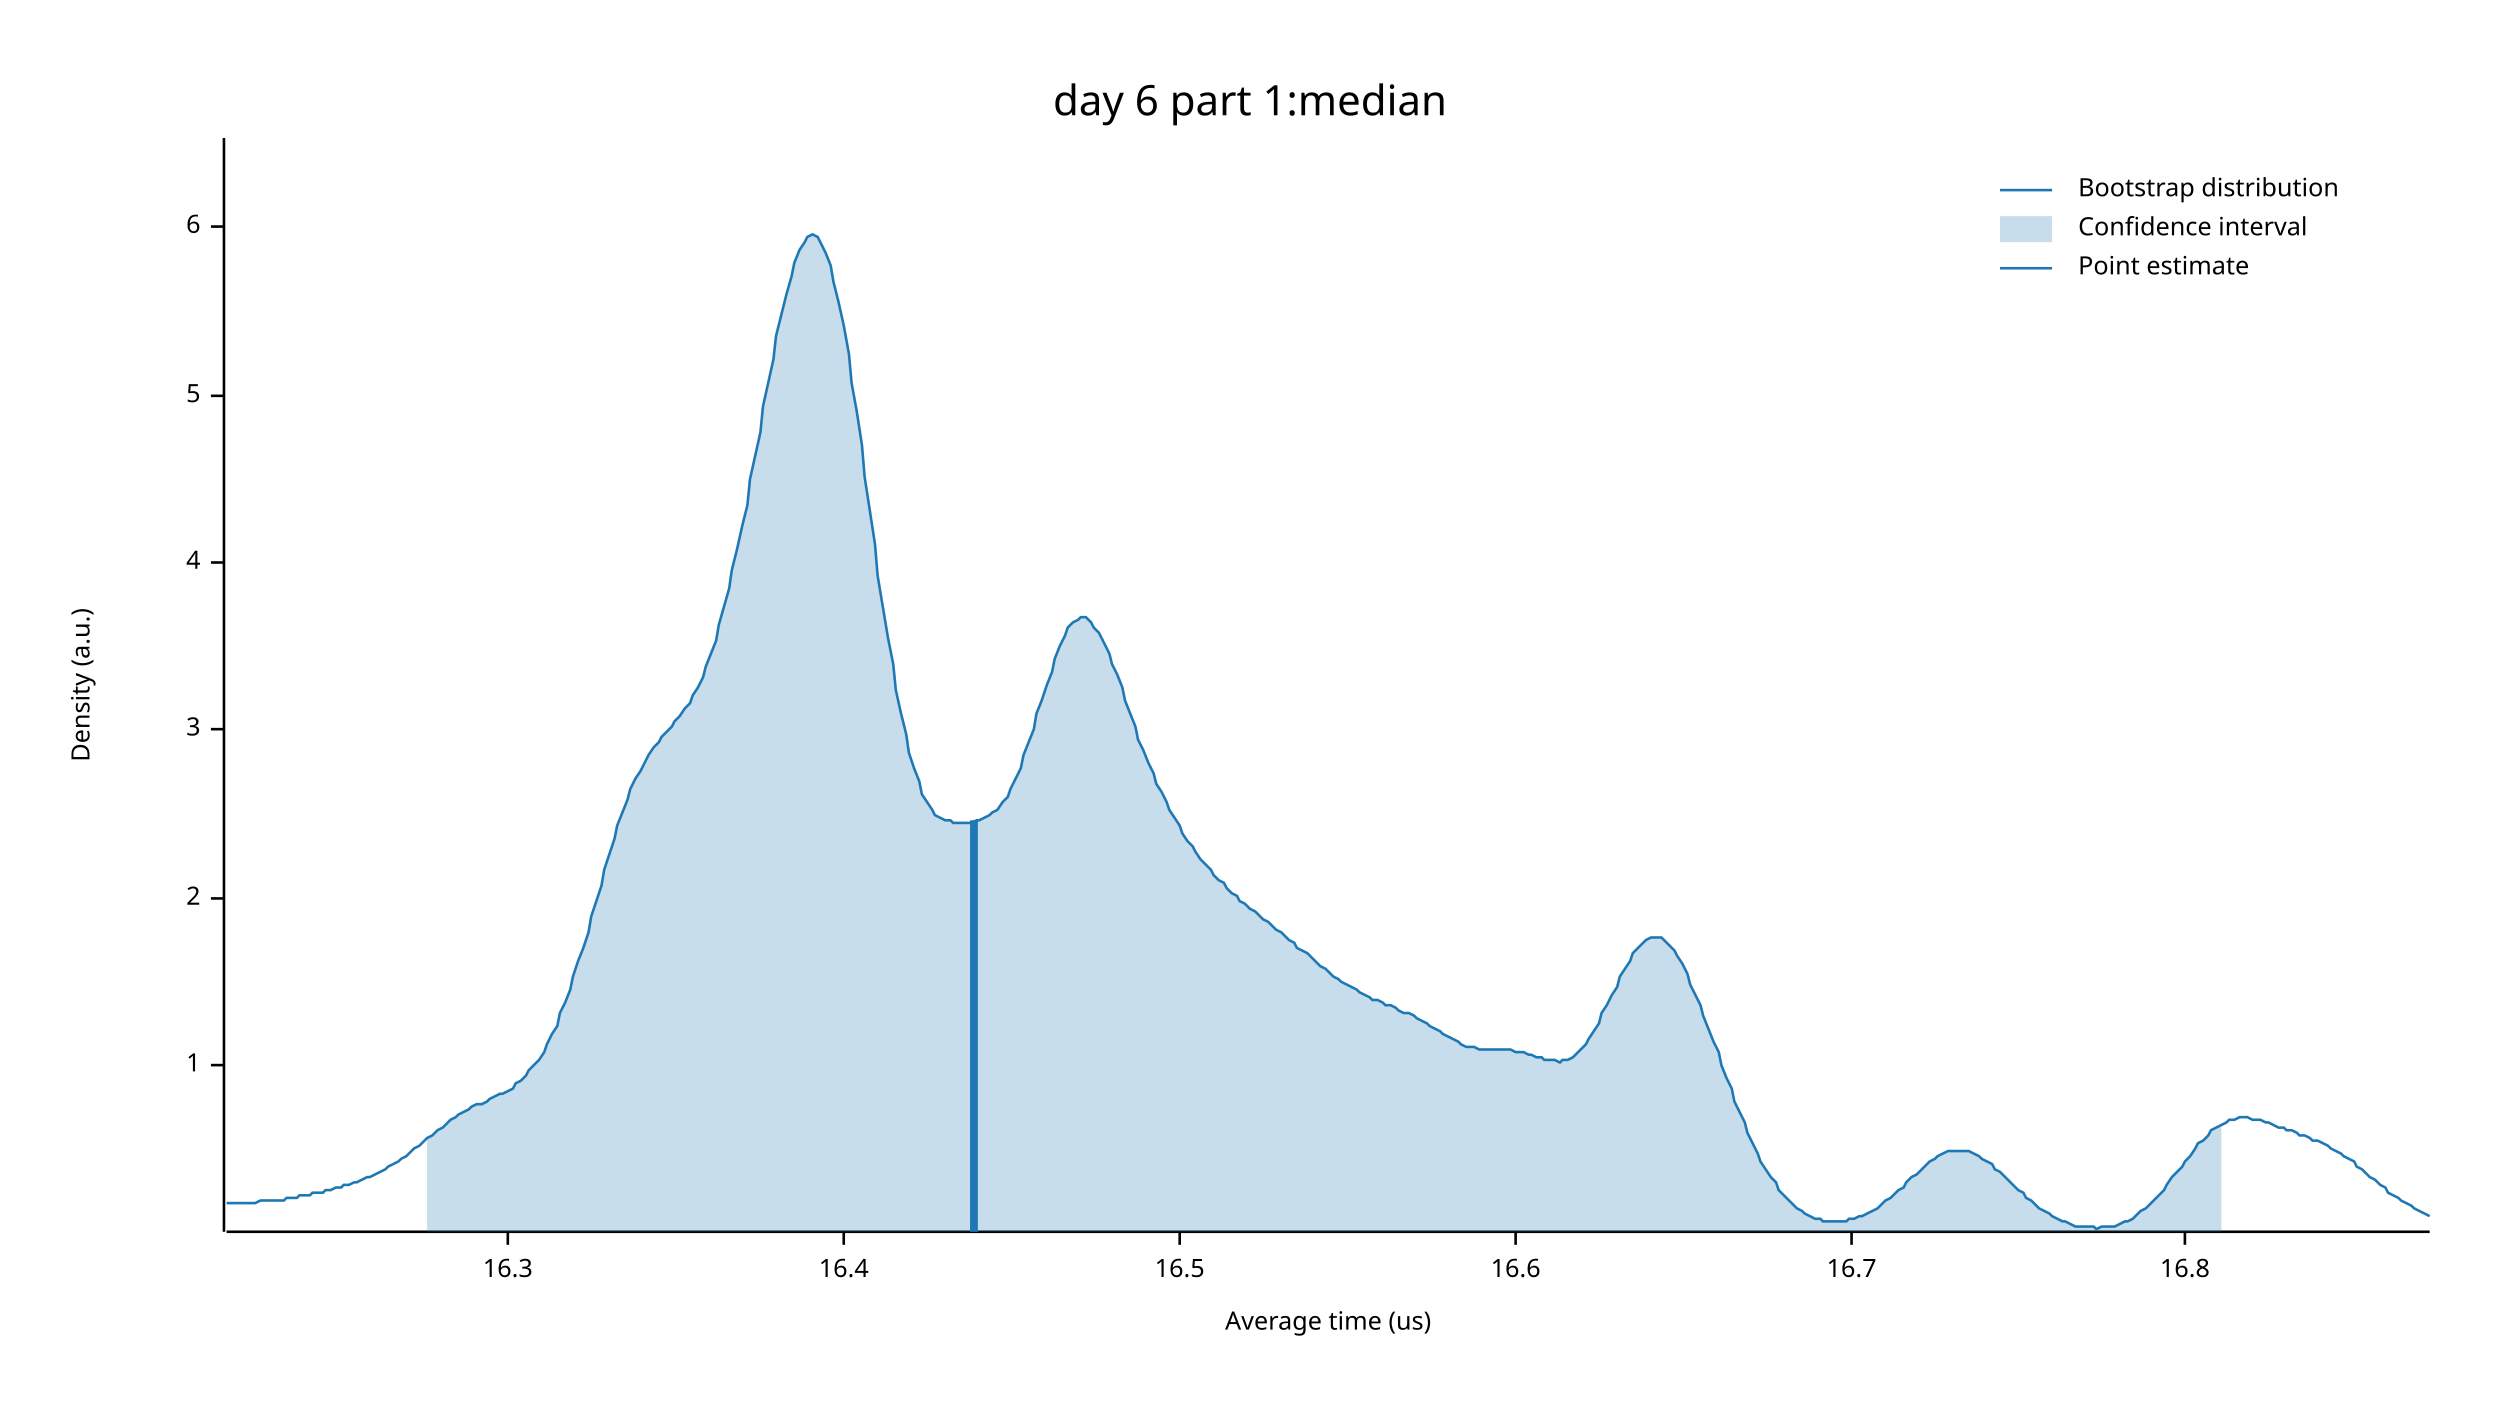
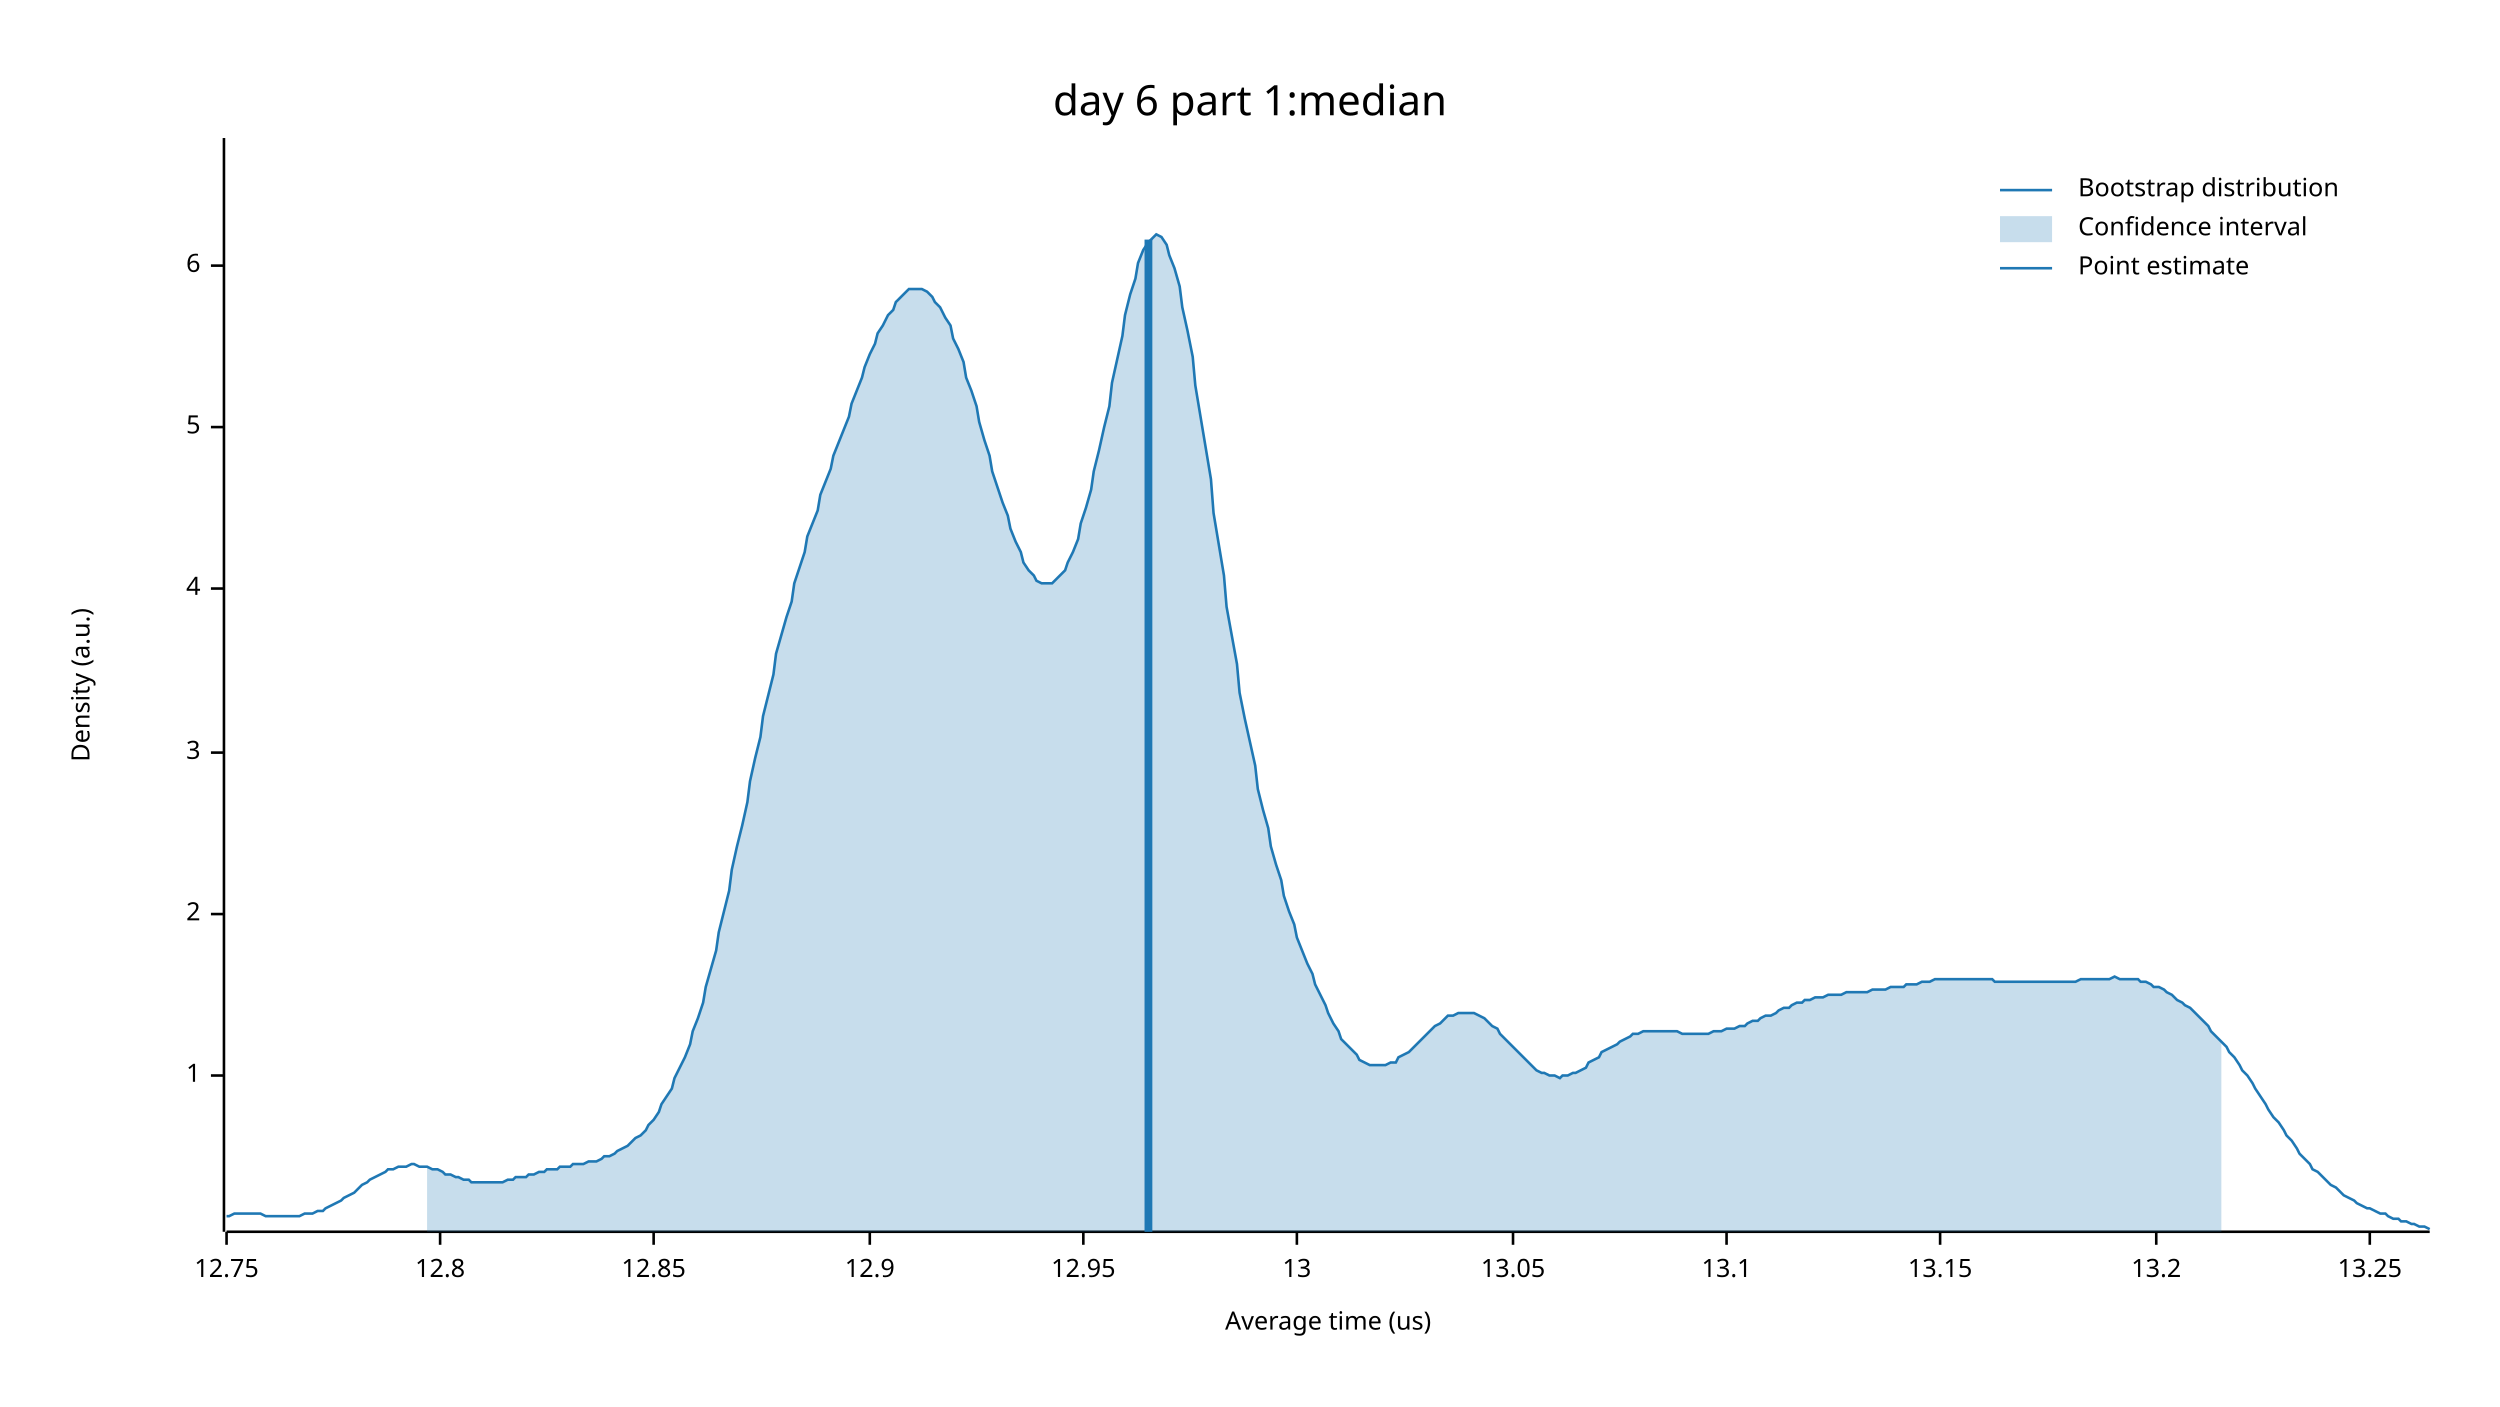
<svg xmlns="http://www.w3.org/2000/svg" width="960" height="540" viewBox="0 0 960 540">
  <text x="480" y="32" dy="0.76em" text-anchor="middle" font-family="sans-serif" font-size="16.129" opacity="1" fill="#000000">
day 6 part 1:median
</text>
  <text x="27" y="263" dy="0.76em" text-anchor="middle" font-family="sans-serif" font-size="9.677" opacity="1" fill="#000000" transform="rotate(270, 27, 263)">
Density (a.u.)
</text>
  <text x="510" y="513" dy="-0.5ex" text-anchor="middle" font-family="sans-serif" font-size="9.677" opacity="1" fill="#000000">
Average time (us)
</text>
  <polyline fill="none" opacity="1" stroke="#000000" stroke-width="1" points="86,53 86,473 " />
-   <text x="77" y="409" dy="0.5ex" text-anchor="end" font-family="sans-serif" font-size="9.677" opacity="1" fill="#000000">
+   <text x="77" y="413" dy="0.5ex" text-anchor="end" font-family="sans-serif" font-size="9.677" opacity="1" fill="#000000">
1
</text>
-   <polyline fill="none" opacity="1" stroke="#000000" stroke-width="1" points="81,409 86,409 " />
-   <text x="77" y="345" dy="0.5ex" text-anchor="end" font-family="sans-serif" font-size="9.677" opacity="1" fill="#000000">
+   <polyline fill="none" opacity="1" stroke="#000000" stroke-width="1" points="81,413 86,413 " />
+   <text x="77" y="351" dy="0.5ex" text-anchor="end" font-family="sans-serif" font-size="9.677" opacity="1" fill="#000000">
2
</text>
-   <polyline fill="none" opacity="1" stroke="#000000" stroke-width="1" points="81,345 86,345 " />
-   <text x="77" y="280" dy="0.5ex" text-anchor="end" font-family="sans-serif" font-size="9.677" opacity="1" fill="#000000">
+   <polyline fill="none" opacity="1" stroke="#000000" stroke-width="1" points="81,351 86,351 " />
+   <text x="77" y="289" dy="0.5ex" text-anchor="end" font-family="sans-serif" font-size="9.677" opacity="1" fill="#000000">
3
</text>
-   <polyline fill="none" opacity="1" stroke="#000000" stroke-width="1" points="81,280 86,280 " />
-   <text x="77" y="216" dy="0.5ex" text-anchor="end" font-family="sans-serif" font-size="9.677" opacity="1" fill="#000000">
+   <polyline fill="none" opacity="1" stroke="#000000" stroke-width="1" points="81,289 86,289 " />
+   <text x="77" y="226" dy="0.5ex" text-anchor="end" font-family="sans-serif" font-size="9.677" opacity="1" fill="#000000">
4
</text>
-   <polyline fill="none" opacity="1" stroke="#000000" stroke-width="1" points="81,216 86,216 " />
-   <text x="77" y="152" dy="0.5ex" text-anchor="end" font-family="sans-serif" font-size="9.677" opacity="1" fill="#000000">
+   <polyline fill="none" opacity="1" stroke="#000000" stroke-width="1" points="81,226 86,226 " />
+   <text x="77" y="164" dy="0.5ex" text-anchor="end" font-family="sans-serif" font-size="9.677" opacity="1" fill="#000000">
5
</text>
-   <polyline fill="none" opacity="1" stroke="#000000" stroke-width="1" points="81,152 86,152 " />
-   <text x="77" y="87" dy="0.5ex" text-anchor="end" font-family="sans-serif" font-size="9.677" opacity="1" fill="#000000">
+   <polyline fill="none" opacity="1" stroke="#000000" stroke-width="1" points="81,164 86,164 " />
+   <text x="77" y="102" dy="0.5ex" text-anchor="end" font-family="sans-serif" font-size="9.677" opacity="1" fill="#000000">
6
</text>
-   <polyline fill="none" opacity="1" stroke="#000000" stroke-width="1" points="81,87 86,87 " />
+   <polyline fill="none" opacity="1" stroke="#000000" stroke-width="1" points="81,102 86,102 " />
  <polyline fill="none" opacity="1" stroke="#000000" stroke-width="1" points="87,473 933,473 " />
-   <text x="195" y="483" dy="0.76em" text-anchor="middle" font-family="sans-serif" font-size="9.677" opacity="1" fill="#000000">
- 16.3
+   <text x="87" y="483" dy="0.76em" text-anchor="middle" font-family="sans-serif" font-size="9.677" opacity="1" fill="#000000">
+ 12.75
</text>
-   <polyline fill="none" opacity="1" stroke="#000000" stroke-width="1" points="195,473 195,478 " />
-   <text x="324" y="483" dy="0.76em" text-anchor="middle" font-family="sans-serif" font-size="9.677" opacity="1" fill="#000000">
- 16.4
+   <polyline fill="none" opacity="1" stroke="#000000" stroke-width="1" points="87,473 87,478 " />
+   <text x="169" y="483" dy="0.76em" text-anchor="middle" font-family="sans-serif" font-size="9.677" opacity="1" fill="#000000">
+ 12.8
</text>
-   <polyline fill="none" opacity="1" stroke="#000000" stroke-width="1" points="324,473 324,478 " />
-   <text x="453" y="483" dy="0.76em" text-anchor="middle" font-family="sans-serif" font-size="9.677" opacity="1" fill="#000000">
- 16.5
+   <polyline fill="none" opacity="1" stroke="#000000" stroke-width="1" points="169,473 169,478 " />
+   <text x="251" y="483" dy="0.76em" text-anchor="middle" font-family="sans-serif" font-size="9.677" opacity="1" fill="#000000">
+ 12.85
</text>
-   <polyline fill="none" opacity="1" stroke="#000000" stroke-width="1" points="453,473 453,478 " />
-   <text x="582" y="483" dy="0.76em" text-anchor="middle" font-family="sans-serif" font-size="9.677" opacity="1" fill="#000000">
- 16.6
+   <polyline fill="none" opacity="1" stroke="#000000" stroke-width="1" points="251,473 251,478 " />
+   <text x="334" y="483" dy="0.76em" text-anchor="middle" font-family="sans-serif" font-size="9.677" opacity="1" fill="#000000">
+ 12.9
</text>
-   <polyline fill="none" opacity="1" stroke="#000000" stroke-width="1" points="582,473 582,478 " />
-   <text x="711" y="483" dy="0.76em" text-anchor="middle" font-family="sans-serif" font-size="9.677" opacity="1" fill="#000000">
- 16.7
+   <polyline fill="none" opacity="1" stroke="#000000" stroke-width="1" points="334,473 334,478 " />
+   <text x="416" y="483" dy="0.76em" text-anchor="middle" font-family="sans-serif" font-size="9.677" opacity="1" fill="#000000">
+ 12.95
</text>
-   <polyline fill="none" opacity="1" stroke="#000000" stroke-width="1" points="711,473 711,478 " />
-   <text x="839" y="483" dy="0.76em" text-anchor="middle" font-family="sans-serif" font-size="9.677" opacity="1" fill="#000000">
- 16.8
+   <polyline fill="none" opacity="1" stroke="#000000" stroke-width="1" points="416,473 416,478 " />
+   <text x="498" y="483" dy="0.76em" text-anchor="middle" font-family="sans-serif" font-size="9.677" opacity="1" fill="#000000">
+ 13
</text>
-   <polyline fill="none" opacity="1" stroke="#000000" stroke-width="1" points="839,473 839,478 " />
-   <polyline fill="none" opacity="1" stroke="#1F78B4" stroke-width="1" points="87,462 88,462 90,462 92,462 93,462 95,462 97,462 98,462 100,461 102,461 103,461 105,461 107,461 109,461 110,460 112,460 114,460 115,459 117,459 119,459 120,458 122,458 124,458 125,457 127,457 129,456 131,456 132,455 134,455 136,454 137,454 139,453 141,452 142,452 144,451 146,450 148,449 149,448 151,447 153,446 154,445 156,444 158,442 159,441 161,440 163,438 164,437 166,436 168,434 170,433 171,432 173,430 175,429 176,428 178,427 180,426 181,425 183,424 185,424 187,423 188,422 190,421 192,420 193,420 195,419 197,418 198,416 200,415 202,413 203,411 205,409 207,407 209,404 210,401 212,397 214,394 215,389 217,385 219,380 220,375 222,369 224,364 226,358 227,352 229,346 231,340 232,334 234,328 236,322 237,317 239,312 241,307 242,303 244,299 246,296 248,292 249,290 251,287 253,285 254,283 256,281 258,279 259,277 261,275 263,272 265,270 266,267 268,264 270,260 271,256 273,251 275,246 276,240 278,233 280,226 281,219 283,211 285,202 287,194 288,184 290,175 292,166 293,156 295,147 297,138 298,129 300,121 302,113 304,106 305,101 307,96 309,93 310,91 312,90 314,91 315,93 317,97 319,102 320,108 322,116 324,125 326,136 327,147 329,158 331,171 332,183 334,196 336,209 337,221 339,233 341,245 343,255 344,265 346,274 348,282 349,289 351,295 353,300 354,305 356,308 358,311 359,313 361,314 363,315 365,315 366,316 368,316 370,316 371,316 373,316 375,315 376,315 378,314 380,313 381,312 383,311 385,308 387,306 388,303 390,299 392,295 393,290 395,285 397,280 398,274 400,269 402,263 404,258 405,253 407,248 409,244 410,241 412,239 414,238 415,237 417,237 419,239 420,241 422,243 424,247 426,251 427,255 429,259 431,264 432,269 434,274 436,279 437,284 439,288 441,293 443,297 444,301 446,304 448,308 449,311 451,314 453,317 454,320 456,323 458,325 459,327 461,330 463,332 465,334 466,336 468,338 470,339 471,341 473,343 475,344 476,346 478,347 480,349 482,350 483,351 485,353 487,354 488,355 490,357 492,358 493,359 495,361 497,362 498,364 500,365 502,366 504,368 505,369 507,371 509,372 510,373 512,375 514,376 515,377 517,378 519,379 521,380 522,381 524,382 526,383 527,384 529,384 531,385 532,386 534,386 536,387 537,388 539,389 541,389 543,390 544,391 546,392 548,393 549,394 551,395 553,396 554,397 556,398 558,399 560,400 561,401 563,402 565,402 566,402 568,403 570,403 571,403 573,403 575,403 576,403 578,403 580,403 582,404 583,404 585,404 587,405 588,405 590,406 592,406 593,407 595,407 597,407 599,408 600,407 602,407 604,406 605,405 607,403 609,401 610,399 612,396 614,393 615,389 617,386 619,382 621,379 622,375 624,372 626,369 627,366 629,364 631,362 632,361 634,360 636,360 638,360 639,361 641,363 643,365 644,367 646,370 648,374 649,378 651,382 653,386 654,390 656,395 658,400 660,404 661,409 663,414 665,418 666,423 668,427 670,431 671,435 673,439 675,443 676,446 678,449 680,452 682,454 683,457 685,459 687,461 688,462 690,464 692,465 693,466 695,467 697,468 699,468 700,469 702,469 704,469 705,469 707,469 709,469 710,468 712,468 714,467 715,467 717,466 719,465 721,464 722,463 724,461 726,460 727,459 729,457 731,456 732,454 734,452 736,451 738,449 739,448 741,446 743,445 744,444 746,443 748,442 749,442 751,442 753,442 754,442 756,442 758,443 760,444 761,445 763,446 765,447 766,449 768,450 770,452 771,453 773,455 775,457 777,458 778,460 780,461 782,463 783,464 785,465 787,466 788,467 790,468 792,469 793,469 795,470 797,471 799,471 800,471 802,471 804,471 805,472 807,471 809,471 810,471 812,471 814,470 816,469 817,469 819,468 821,466 822,465 824,464 826,462 827,461 829,459 831,457 832,455 834,452 836,450 838,448 839,446 841,444 843,441 844,439 846,438 848,436 849,434 851,433 853,432 855,431 856,430 858,430 860,429 861,429 863,429 865,430 866,430 868,430 870,431 871,431 873,432 875,433 877,433 878,434 880,434 882,435 883,436 885,436 887,437 888,438 890,438 892,439 894,440 895,441 897,442 899,443 900,444 902,445 904,446 905,448 907,449 909,451 910,452 912,453 914,455 916,456 917,458 919,459 921,460 922,461 924,462 926,463 927,464 929,465 931,466 933,467 " />
-   <polygon opacity="0.25" fill="#1F78B4" points="164,437 166,436 168,434 170,433 171,432 173,430 175,429 176,428 178,427 180,426 181,425 183,424 185,424 187,423 188,422 190,421 192,420 193,420 195,419 197,418 198,416 200,415 202,413 203,411 205,409 207,407 209,404 210,401 212,397 214,394 215,389 217,385 219,380 220,375 222,369 224,364 226,358 227,352 229,346 231,340 232,334 234,328 236,322 237,317 239,312 241,307 242,303 244,299 246,296 248,292 249,290 251,287 253,285 254,283 256,281 258,279 259,277 261,275 263,272 265,270 266,267 268,264 270,260 271,256 273,251 275,246 276,240 278,233 280,226 281,219 283,211 285,202 287,194 288,184 290,175 292,166 293,156 295,147 297,138 298,129 300,121 302,113 304,106 305,101 307,96 309,93 310,91 312,90 314,91 315,93 317,97 319,102 320,108 322,116 324,125 326,136 327,147 329,158 331,171 332,183 334,196 336,209 337,221 339,233 341,245 343,255 344,265 346,274 348,282 349,289 351,295 353,300 354,305 356,308 358,311 359,313 361,314 363,315 365,315 366,316 368,316 370,316 371,316 373,316 375,315 376,315 378,314 380,313 381,312 383,311 385,308 387,306 388,303 390,299 392,295 393,290 395,285 397,280 398,274 400,269 402,263 404,258 405,253 407,248 409,244 410,241 412,239 414,238 415,237 417,237 419,239 420,241 422,243 424,247 426,251 427,255 429,259 431,264 432,269 434,274 436,279 437,284 439,288 441,293 443,297 444,301 446,304 448,308 449,311 451,314 453,317 454,320 456,323 458,325 459,327 461,330 463,332 465,334 466,336 468,338 470,339 471,341 473,343 475,344 476,346 478,347 480,349 482,350 483,351 485,353 487,354 488,355 490,357 492,358 493,359 495,361 497,362 498,364 500,365 502,366 504,368 505,369 507,371 509,372 510,373 512,375 514,376 515,377 517,378 519,379 521,380 522,381 524,382 526,383 527,384 529,384 531,385 532,386 534,386 536,387 537,388 539,389 541,389 543,390 544,391 546,392 548,393 549,394 551,395 553,396 554,397 556,398 558,399 560,400 561,401 563,402 565,402 566,402 568,403 570,403 571,403 573,403 575,403 576,403 578,403 580,403 582,404 583,404 585,404 587,405 588,405 590,406 592,406 593,407 595,407 597,407 599,408 600,407 602,407 604,406 605,405 607,403 609,401 610,399 612,396 614,393 615,389 617,386 619,382 621,379 622,375 624,372 626,369 627,366 629,364 631,362 632,361 634,360 636,360 638,360 639,361 641,363 643,365 644,367 646,370 648,374 649,378 651,382 653,386 654,390 656,395 658,400 660,404 661,409 663,414 665,418 666,423 668,427 670,431 671,435 673,439 675,443 676,446 678,449 680,452 682,454 683,457 685,459 687,461 688,462 690,464 692,465 693,466 695,467 697,468 699,468 700,469 702,469 704,469 705,469 707,469 709,469 710,468 712,468 714,467 715,467 717,466 719,465 721,464 722,463 724,461 726,460 727,459 729,457 731,456 732,454 734,452 736,451 738,449 739,448 741,446 743,445 744,444 746,443 748,442 749,442 751,442 753,442 754,442 756,442 758,443 760,444 761,445 763,446 765,447 766,449 768,450 770,452 771,453 773,455 775,457 777,458 778,460 780,461 782,463 783,464 785,465 787,466 788,467 790,468 792,469 793,469 795,470 797,471 799,471 800,471 802,471 804,471 805,472 807,471 809,471 810,471 812,471 814,470 816,469 817,469 819,468 821,466 822,465 824,464 826,462 827,461 829,459 831,457 832,455 834,452 836,450 838,448 839,446 841,444 843,441 844,439 846,438 848,436 849,434 851,433 853,432 853,473 164,473 " />
-   <polyline fill="none" opacity="1" stroke="#1F78B4" stroke-width="3" points="374,473 374,315 " />
+   <polyline fill="none" opacity="1" stroke="#000000" stroke-width="1" points="498,473 498,478 " />
+   <text x="581" y="483" dy="0.76em" text-anchor="middle" font-family="sans-serif" font-size="9.677" opacity="1" fill="#000000">
+ 13.05
+ </text>
+   <polyline fill="none" opacity="1" stroke="#000000" stroke-width="1" points="581,473 581,478 " />
+   <text x="663" y="483" dy="0.76em" text-anchor="middle" font-family="sans-serif" font-size="9.677" opacity="1" fill="#000000">
+ 13.1
+ </text>
+   <polyline fill="none" opacity="1" stroke="#000000" stroke-width="1" points="663,473 663,478 " />
+   <text x="745" y="483" dy="0.76em" text-anchor="middle" font-family="sans-serif" font-size="9.677" opacity="1" fill="#000000">
+ 13.15
+ </text>
+   <polyline fill="none" opacity="1" stroke="#000000" stroke-width="1" points="745,473 745,478 " />
+   <text x="828" y="483" dy="0.76em" text-anchor="middle" font-family="sans-serif" font-size="9.677" opacity="1" fill="#000000">
+ 13.2
+ </text>
+   <polyline fill="none" opacity="1" stroke="#000000" stroke-width="1" points="828,473 828,478 " />
+   <text x="910" y="483" dy="0.76em" text-anchor="middle" font-family="sans-serif" font-size="9.677" opacity="1" fill="#000000">
+ 13.25
+ </text>
+   <polyline fill="none" opacity="1" stroke="#000000" stroke-width="1" points="910,473 910,478 " />
+   <polyline fill="none" opacity="1" stroke="#1F78B4" stroke-width="1" points="87,467 88,467 90,466 92,466 93,466 95,466 97,466 98,466 100,466 102,467 103,467 105,467 107,467 109,467 110,467 112,467 114,467 115,467 117,466 119,466 120,466 122,465 124,465 125,464 127,463 129,462 131,461 132,460 134,459 136,458 137,457 139,455 141,454 142,453 144,452 146,451 148,450 149,449 151,449 153,448 154,448 156,448 158,447 159,447 161,448 163,448 164,448 166,449 168,449 170,450 171,451 173,451 175,452 176,452 178,453 180,453 181,454 183,454 185,454 187,454 188,454 190,454 192,454 193,454 195,453 197,453 198,452 200,452 202,452 203,451 205,451 207,450 209,450 210,449 212,449 214,449 215,448 217,448 219,448 220,447 222,447 224,447 226,446 227,446 229,446 231,445 232,444 234,444 236,443 237,442 239,441 241,440 242,439 244,437 246,436 248,434 249,432 251,430 253,427 254,424 256,421 258,418 259,414 261,410 263,406 265,401 266,396 268,391 270,385 271,379 273,372 275,365 276,358 278,350 280,342 281,334 283,325 285,317 287,308 288,300 290,291 292,283 293,275 295,267 297,259 298,251 300,244 302,237 304,231 305,224 307,218 309,212 310,206 312,201 314,196 315,190 317,185 319,180 320,175 322,170 324,165 326,160 327,155 329,150 331,145 332,141 334,136 336,132 337,128 339,125 341,121 343,119 344,116 346,114 348,112 349,111 351,111 353,111 354,111 356,112 358,114 359,116 361,118 363,122 365,125 366,130 368,134 370,139 371,145 373,150 375,156 376,162 378,169 380,175 381,181 383,187 385,193 387,198 388,203 390,208 392,212 393,216 395,219 397,221 398,223 400,224 402,224 404,224 405,223 407,221 409,219 410,216 412,212 414,207 415,201 417,195 419,188 420,181 422,173 424,164 426,156 427,147 429,138 431,129 432,121 434,113 436,107 437,101 439,96 441,93 443,91 444,90 446,91 448,94 449,98 451,103 453,110 454,118 456,127 458,137 459,148 461,160 463,172 465,184 466,197 468,209 470,221 471,233 473,244 475,255 476,266 478,276 480,285 482,294 483,303 485,311 487,318 488,325 490,332 492,338 493,344 495,350 497,355 498,360 500,365 502,370 504,374 505,378 507,382 509,386 510,389 512,393 514,396 515,399 517,401 519,403 521,405 522,407 524,408 526,409 527,409 529,409 531,409 532,409 534,408 536,408 537,406 539,405 541,404 543,402 544,401 546,399 548,397 549,396 551,394 553,393 554,392 556,390 558,390 560,389 561,389 563,389 565,389 566,389 568,390 570,391 571,392 573,394 575,395 576,397 578,399 580,401 582,403 583,404 585,406 587,408 588,409 590,411 592,412 593,412 595,413 597,413 599,414 600,413 602,413 604,412 605,412 607,411 609,410 610,408 612,407 614,406 615,404 617,403 619,402 621,401 622,400 624,399 626,398 627,397 629,397 631,396 632,396 634,396 636,396 638,396 639,396 641,396 643,396 644,396 646,397 648,397 649,397 651,397 653,397 654,397 656,397 658,396 660,396 661,396 663,395 665,395 666,395 668,394 670,394 671,393 673,392 675,392 676,391 678,390 680,390 682,389 683,388 685,387 687,387 688,386 690,385 692,385 693,384 695,384 697,383 699,383 700,383 702,382 704,382 705,382 707,382 709,381 710,381 712,381 714,381 715,381 717,381 719,380 721,380 722,380 724,380 726,379 727,379 729,379 731,379 732,378 734,378 736,378 738,377 739,377 741,377 743,376 744,376 746,376 748,376 749,376 751,376 753,376 754,376 756,376 758,376 760,376 761,376 763,376 765,376 766,377 768,377 770,377 771,377 773,377 775,377 777,377 778,377 780,377 782,377 783,377 785,377 787,377 788,377 790,377 792,377 793,377 795,377 797,377 799,376 800,376 802,376 804,376 805,376 807,376 809,376 810,376 812,375 814,376 816,376 817,376 819,376 821,376 822,377 824,377 826,378 827,379 829,379 831,380 832,381 834,382 836,384 838,385 839,386 841,387 843,389 844,390 846,392 848,394 849,396 851,398 853,400 855,402 856,404 858,406 860,409 861,411 863,413 865,416 866,418 868,421 870,424 871,426 873,429 875,431 877,434 878,436 880,438 882,441 883,443 885,445 887,447 888,449 890,450 892,452 894,454 895,455 897,456 899,458 900,459 902,460 904,461 905,462 907,463 909,464 910,464 912,465 914,466 916,466 917,467 919,468 921,468 922,469 924,469 926,470 927,470 929,471 931,471 933,472 " />
+   <polygon opacity="0.25" fill="#1F78B4" points="164,448 166,449 168,449 170,450 171,451 173,451 175,452 176,452 178,453 180,453 181,454 183,454 185,454 187,454 188,454 190,454 192,454 193,454 195,453 197,453 198,452 200,452 202,452 203,451 205,451 207,450 209,450 210,449 212,449 214,449 215,448 217,448 219,448 220,447 222,447 224,447 226,446 227,446 229,446 231,445 232,444 234,444 236,443 237,442 239,441 241,440 242,439 244,437 246,436 248,434 249,432 251,430 253,427 254,424 256,421 258,418 259,414 261,410 263,406 265,401 266,396 268,391 270,385 271,379 273,372 275,365 276,358 278,350 280,342 281,334 283,325 285,317 287,308 288,300 290,291 292,283 293,275 295,267 297,259 298,251 300,244 302,237 304,231 305,224 307,218 309,212 310,206 312,201 314,196 315,190 317,185 319,180 320,175 322,170 324,165 326,160 327,155 329,150 331,145 332,141 334,136 336,132 337,128 339,125 341,121 343,119 344,116 346,114 348,112 349,111 351,111 353,111 354,111 356,112 358,114 359,116 361,118 363,122 365,125 366,130 368,134 370,139 371,145 373,150 375,156 376,162 378,169 380,175 381,181 383,187 385,193 387,198 388,203 390,208 392,212 393,216 395,219 397,221 398,223 400,224 402,224 404,224 405,223 407,221 409,219 410,216 412,212 414,207 415,201 417,195 419,188 420,181 422,173 424,164 426,156 427,147 429,138 431,129 432,121 434,113 436,107 437,101 439,96 441,93 443,91 444,90 446,91 448,94 449,98 451,103 453,110 454,118 456,127 458,137 459,148 461,160 463,172 465,184 466,197 468,209 470,221 471,233 473,244 475,255 476,266 478,276 480,285 482,294 483,303 485,311 487,318 488,325 490,332 492,338 493,344 495,350 497,355 498,360 500,365 502,370 504,374 505,378 507,382 509,386 510,389 512,393 514,396 515,399 517,401 519,403 521,405 522,407 524,408 526,409 527,409 529,409 531,409 532,409 534,408 536,408 537,406 539,405 541,404 543,402 544,401 546,399 548,397 549,396 551,394 553,393 554,392 556,390 558,390 560,389 561,389 563,389 565,389 566,389 568,390 570,391 571,392 573,394 575,395 576,397 578,399 580,401 582,403 583,404 585,406 587,408 588,409 590,411 592,412 593,412 595,413 597,413 599,414 600,413 602,413 604,412 605,412 607,411 609,410 610,408 612,407 614,406 615,404 617,403 619,402 621,401 622,400 624,399 626,398 627,397 629,397 631,396 632,396 634,396 636,396 638,396 639,396 641,396 643,396 644,396 646,397 648,397 649,397 651,397 653,397 654,397 656,397 658,396 660,396 661,396 663,395 665,395 666,395 668,394 670,394 671,393 673,392 675,392 676,391 678,390 680,390 682,389 683,388 685,387 687,387 688,386 690,385 692,385 693,384 695,384 697,383 699,383 700,383 702,382 704,382 705,382 707,382 709,381 710,381 712,381 714,381 715,381 717,381 719,380 721,380 722,380 724,380 726,379 727,379 729,379 731,379 732,378 734,378 736,378 738,377 739,377 741,377 743,376 744,376 746,376 748,376 749,376 751,376 753,376 754,376 756,376 758,376 760,376 761,376 763,376 765,376 766,377 768,377 770,377 771,377 773,377 775,377 777,377 778,377 780,377 782,377 783,377 785,377 787,377 788,377 790,377 792,377 793,377 795,377 797,377 799,376 800,376 802,376 804,376 805,376 807,376 809,376 810,376 812,375 814,376 816,376 817,376 819,376 821,376 822,377 824,377 826,378 827,379 829,379 831,380 832,381 834,382 836,384 838,385 839,386 841,387 843,389 844,390 846,392 848,394 849,396 851,398 853,400 853,473 164,473 " />
+   <polyline fill="none" opacity="1" stroke="#1F78B4" stroke-width="3" points="441,473 441,92 " />
  <text x="798" y="68" dy="0.76em" text-anchor="start" font-family="sans-serif" font-size="9.677" opacity="1" fill="#000000">
Bootstrap distribution
</text>
  <text x="798" y="83" dy="0.76em" text-anchor="start" font-family="sans-serif" font-size="9.677" opacity="1" fill="#000000">
Confidence interval
</text>
  <text x="798" y="98" dy="0.76em" text-anchor="start" font-family="sans-serif" font-size="9.677" opacity="1" fill="#000000">
Point estimate
</text>
  <polyline fill="none" opacity="1" stroke="#1F78B4" stroke-width="1" points="768,73 788,73 " />
  <rect x="768" y="83" width="20" height="10" opacity="0.25" fill="#1F78B4" stroke="none" />
  <polyline fill="none" opacity="1" stroke="#1F78B4" stroke-width="1" points="768,103 788,103 " />
</svg>
